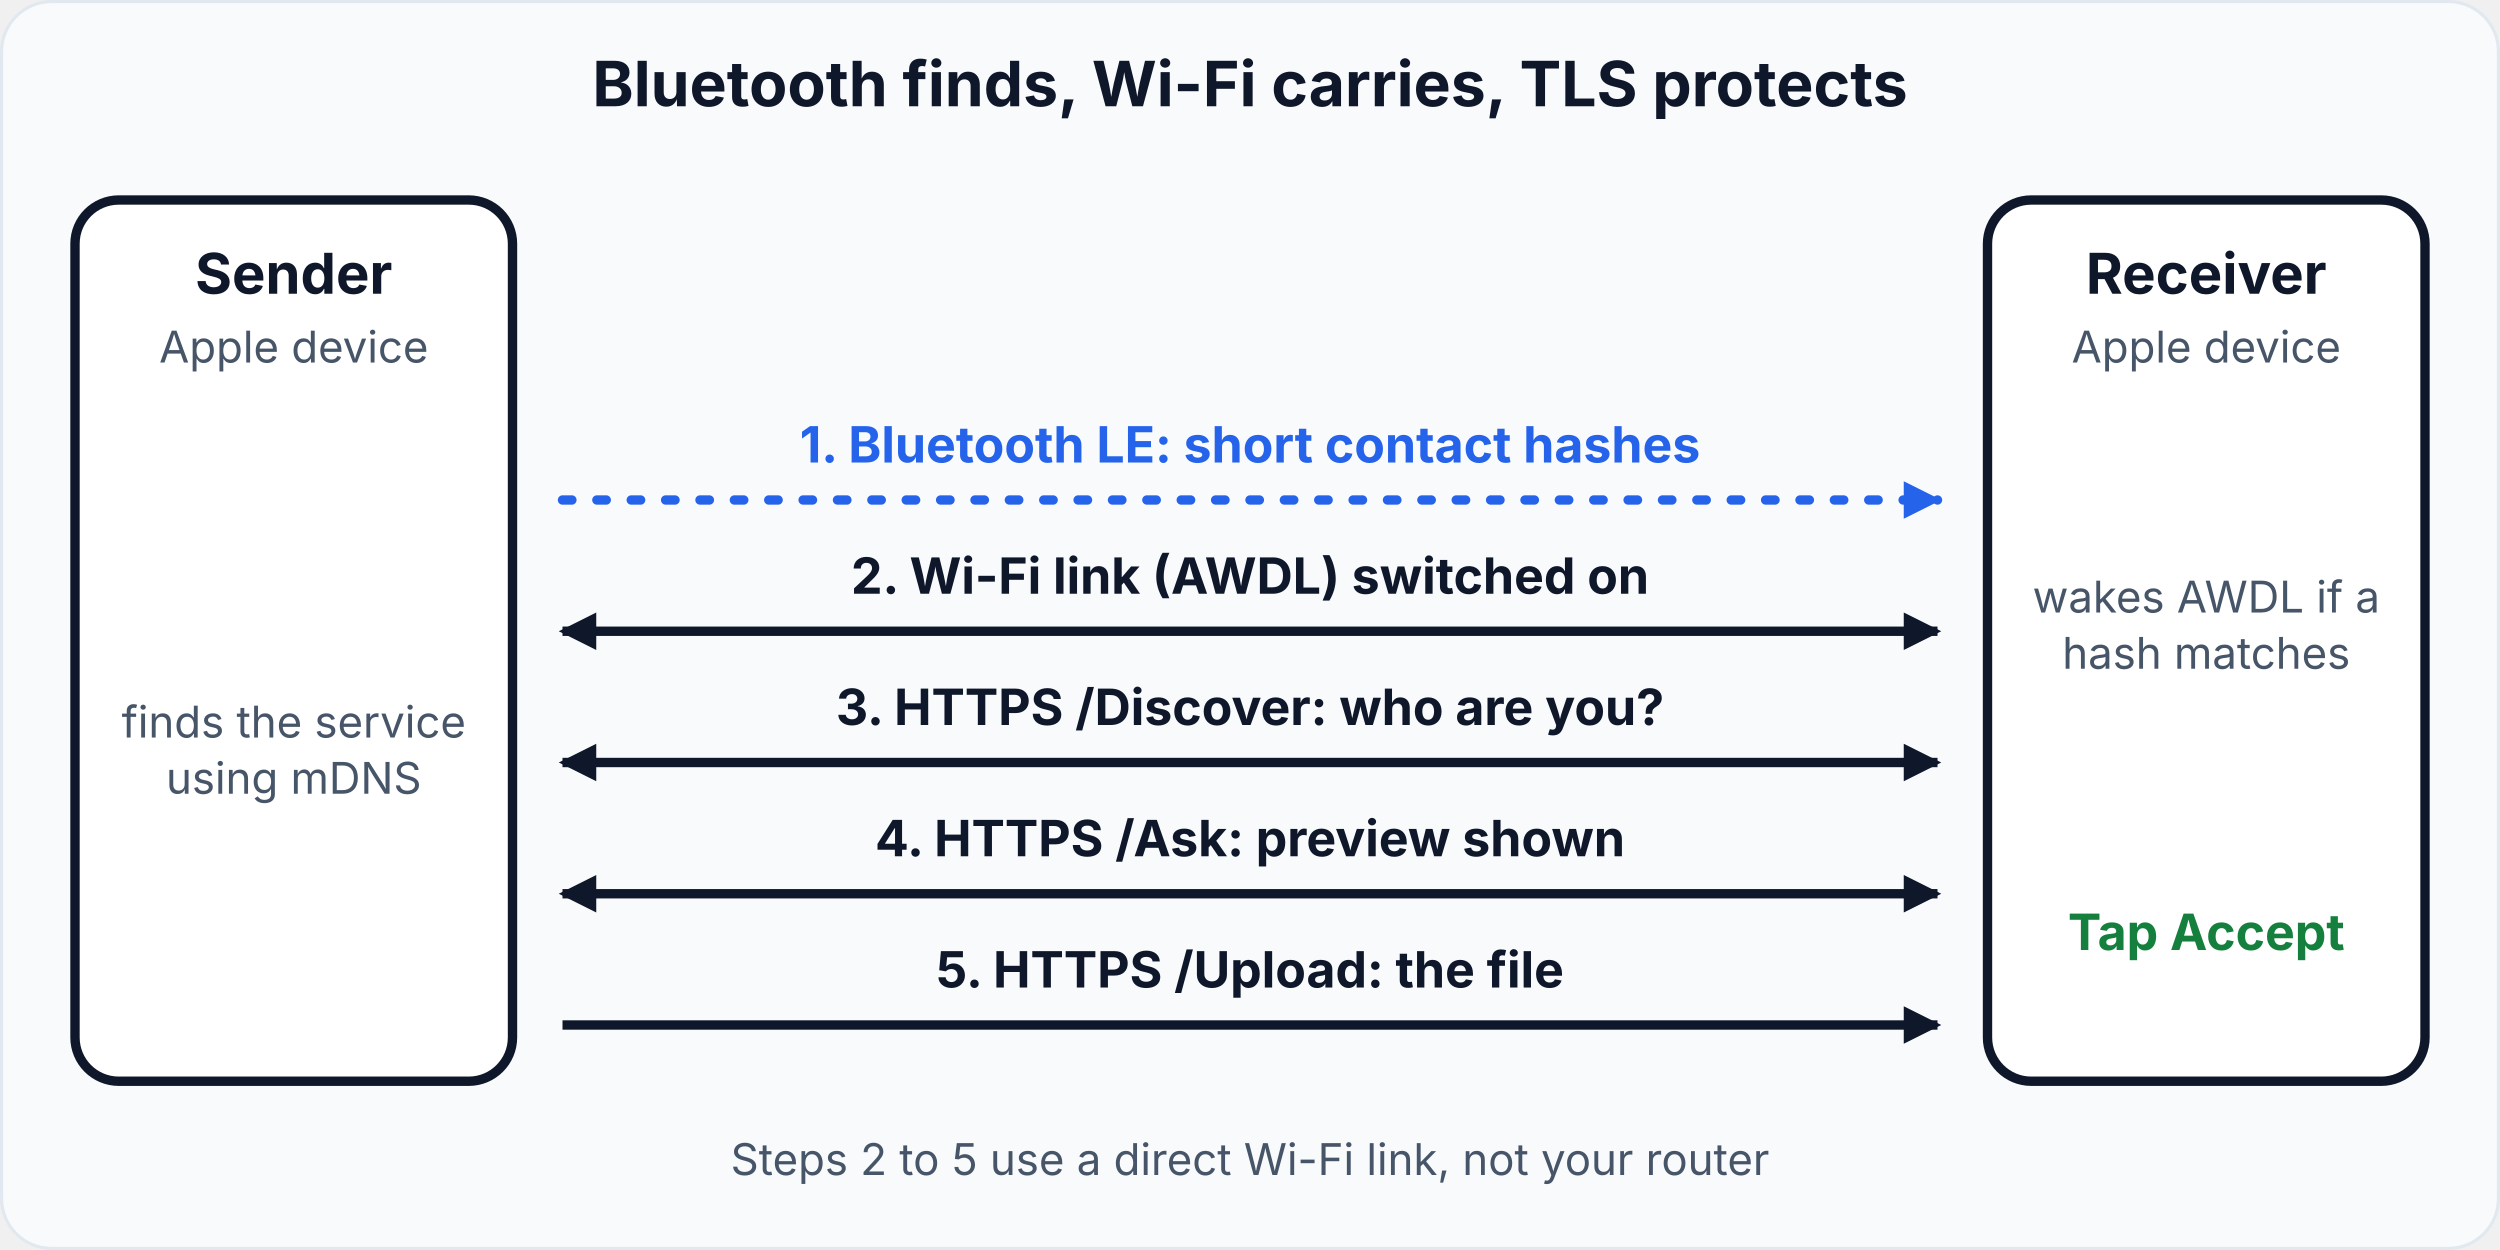
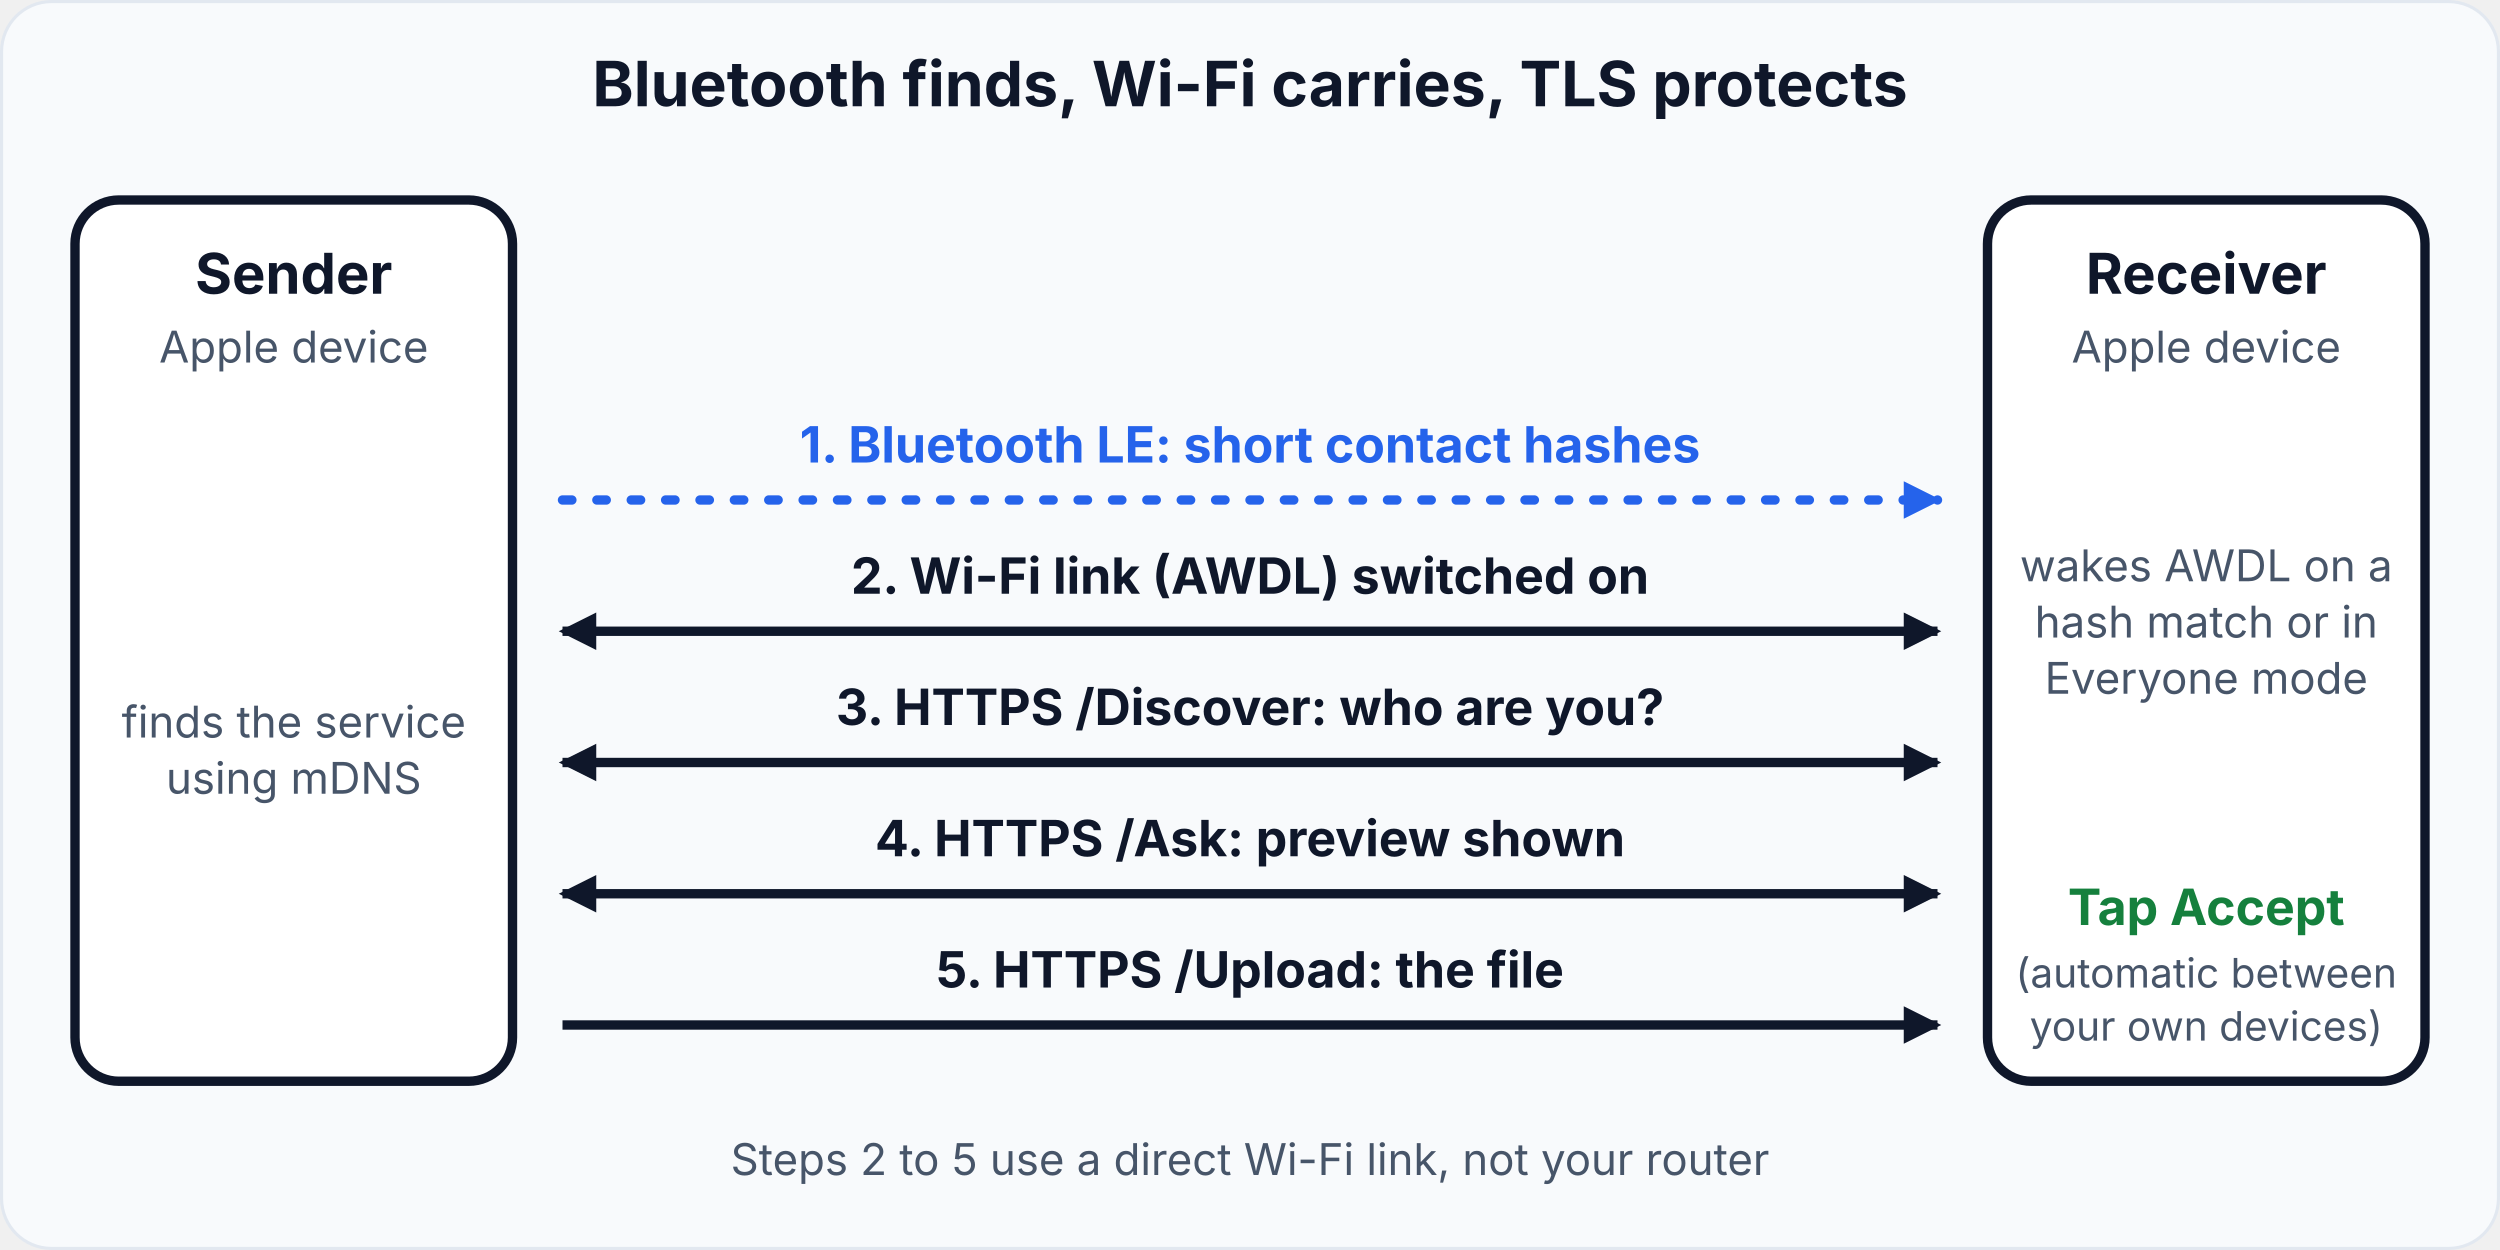
<svg xmlns="http://www.w3.org/2000/svg" viewBox="0 0 800 400" width="800" height="400" role="img" font-family="Urbanist, system-ui, -apple-system, 'Segoe UI', sans-serif">
  <rect x="0.5" y="0.5" width="799" height="399" rx="16" fill="#F8FAFC" stroke="#E2E8F0" />
  <defs>
    <marker id="ad" viewBox="0 0 10 10" refX="9" refY="5" markerWidth="12" markerHeight="12" markerUnits="userSpaceOnUse" orient="auto-start-reverse">
      <path d="M0 0 L10 5 L0 10 z" fill="#0F172A" />
    </marker>
    <marker id="ab" viewBox="0 0 10 10" refX="9" refY="5" markerWidth="12" markerHeight="12" markerUnits="userSpaceOnUse" orient="auto-start-reverse">
      <path d="M0 0 L10 5 L0 10 z" fill="#2563EB" />
    </marker>
  </defs>
  <rect x="24" y="64" width="140" height="282" rx="14" fill="#FFFFFF" stroke="#0F172A" stroke-width="3" />
  <text x="94" y="94" text-anchor="middle" font-size="18" font-weight="700" fill="#0F172A">Sender</text>
  <text x="94" y="116" text-anchor="middle" font-size="14" fill="#475569">Apple device</text>
  <rect x="636" y="64" width="140" height="282" rx="14" fill="#FFFFFF" stroke="#0F172A" stroke-width="3" />
  <text x="706" y="94" text-anchor="middle" font-size="18" font-weight="700" fill="#0F172A">Receiver</text>
  <text x="706" y="116" text-anchor="middle" font-size="14" fill="#475569">Apple device</text>
  <text x="400" y="148" text-anchor="middle" font-size="16" font-weight="700" fill="#2563EB">1. Bluetooth LE: short contact hashes</text>
  <line x1="180" y1="160" x2="620" y2="160" stroke="#2563EB" stroke-width="3" stroke-dasharray="3 8" stroke-linecap="round" marker-end="url(#ab)" />
  <text x="400" y="190" text-anchor="middle" font-size="16" font-weight="700" fill="#0F172A">2. Wi-Fi link (AWDL) switched on</text>
  <line x1="180" y1="202" x2="620" y2="202" stroke="#0F172A" stroke-width="3" marker-start="url(#ad)" marker-end="url(#ad)" />
  <text x="400" y="232" text-anchor="middle" font-size="16" font-weight="700" fill="#0F172A">3. HTTPS /Discover: who are you?</text>
  <line x1="180" y1="244" x2="620" y2="244" stroke="#0F172A" stroke-width="3" marker-start="url(#ad)" marker-end="url(#ad)" />
  <text x="400" y="274" text-anchor="middle" font-size="16" font-weight="700" fill="#0F172A">4. HTTPS /Ask: preview shown</text>
  <line x1="180" y1="286" x2="620" y2="286" stroke="#0F172A" stroke-width="3" marker-start="url(#ad)" marker-end="url(#ad)" />
-   <text x="706" y="196" text-anchor="middle" font-size="14" fill="#475569">wakes AWDL if a</text>
-   <text x="706" y="214" text-anchor="middle" font-size="14" fill="#475569">hash matches</text>
+   <text x="706" y="186" text-anchor="middle" font-size="14" fill="#475569">wakes AWDL on a</text>
+   <text x="706" y="204" text-anchor="middle" font-size="14" fill="#475569">hash match or in</text>
+   <text x="706" y="222" text-anchor="middle" font-size="14" fill="#475569">Everyone mode</text>
  <text x="94" y="236" text-anchor="middle" font-size="14" fill="#475569">finds the service</text>
  <text x="94" y="254" text-anchor="middle" font-size="14" fill="#475569">using mDNS</text>
-   <text x="706" y="304" text-anchor="middle" font-size="16" font-weight="700" fill="#15803D">Tap Accept</text>
+   <text x="706" y="296" text-anchor="middle" font-size="16" font-weight="700" fill="#15803D">Tap Accept</text>
+   <text x="706" y="316" text-anchor="middle" font-size="13" fill="#475569">(automatic between</text>
+   <text x="706" y="333" text-anchor="middle" font-size="13" fill="#475569">your own devices)</text>
  <text x="400" y="316" text-anchor="middle" font-size="16" font-weight="700" fill="#0F172A">5. HTTPS /Upload: the file</text>
  <line x1="180" y1="328" x2="620" y2="328" stroke="#0F172A" stroke-width="3" marker-end="url(#ad)" />
  <text x="400" y="34" text-anchor="middle" font-size="20" font-weight="700" fill="#0F172A">Bluetooth finds, Wi-Fi carries, TLS protects</text>
  <text x="400" y="376" text-anchor="middle" font-size="14" fill="#475569">Steps 2 to 5 use a direct Wi-Fi link, not your router</text>
</svg>
